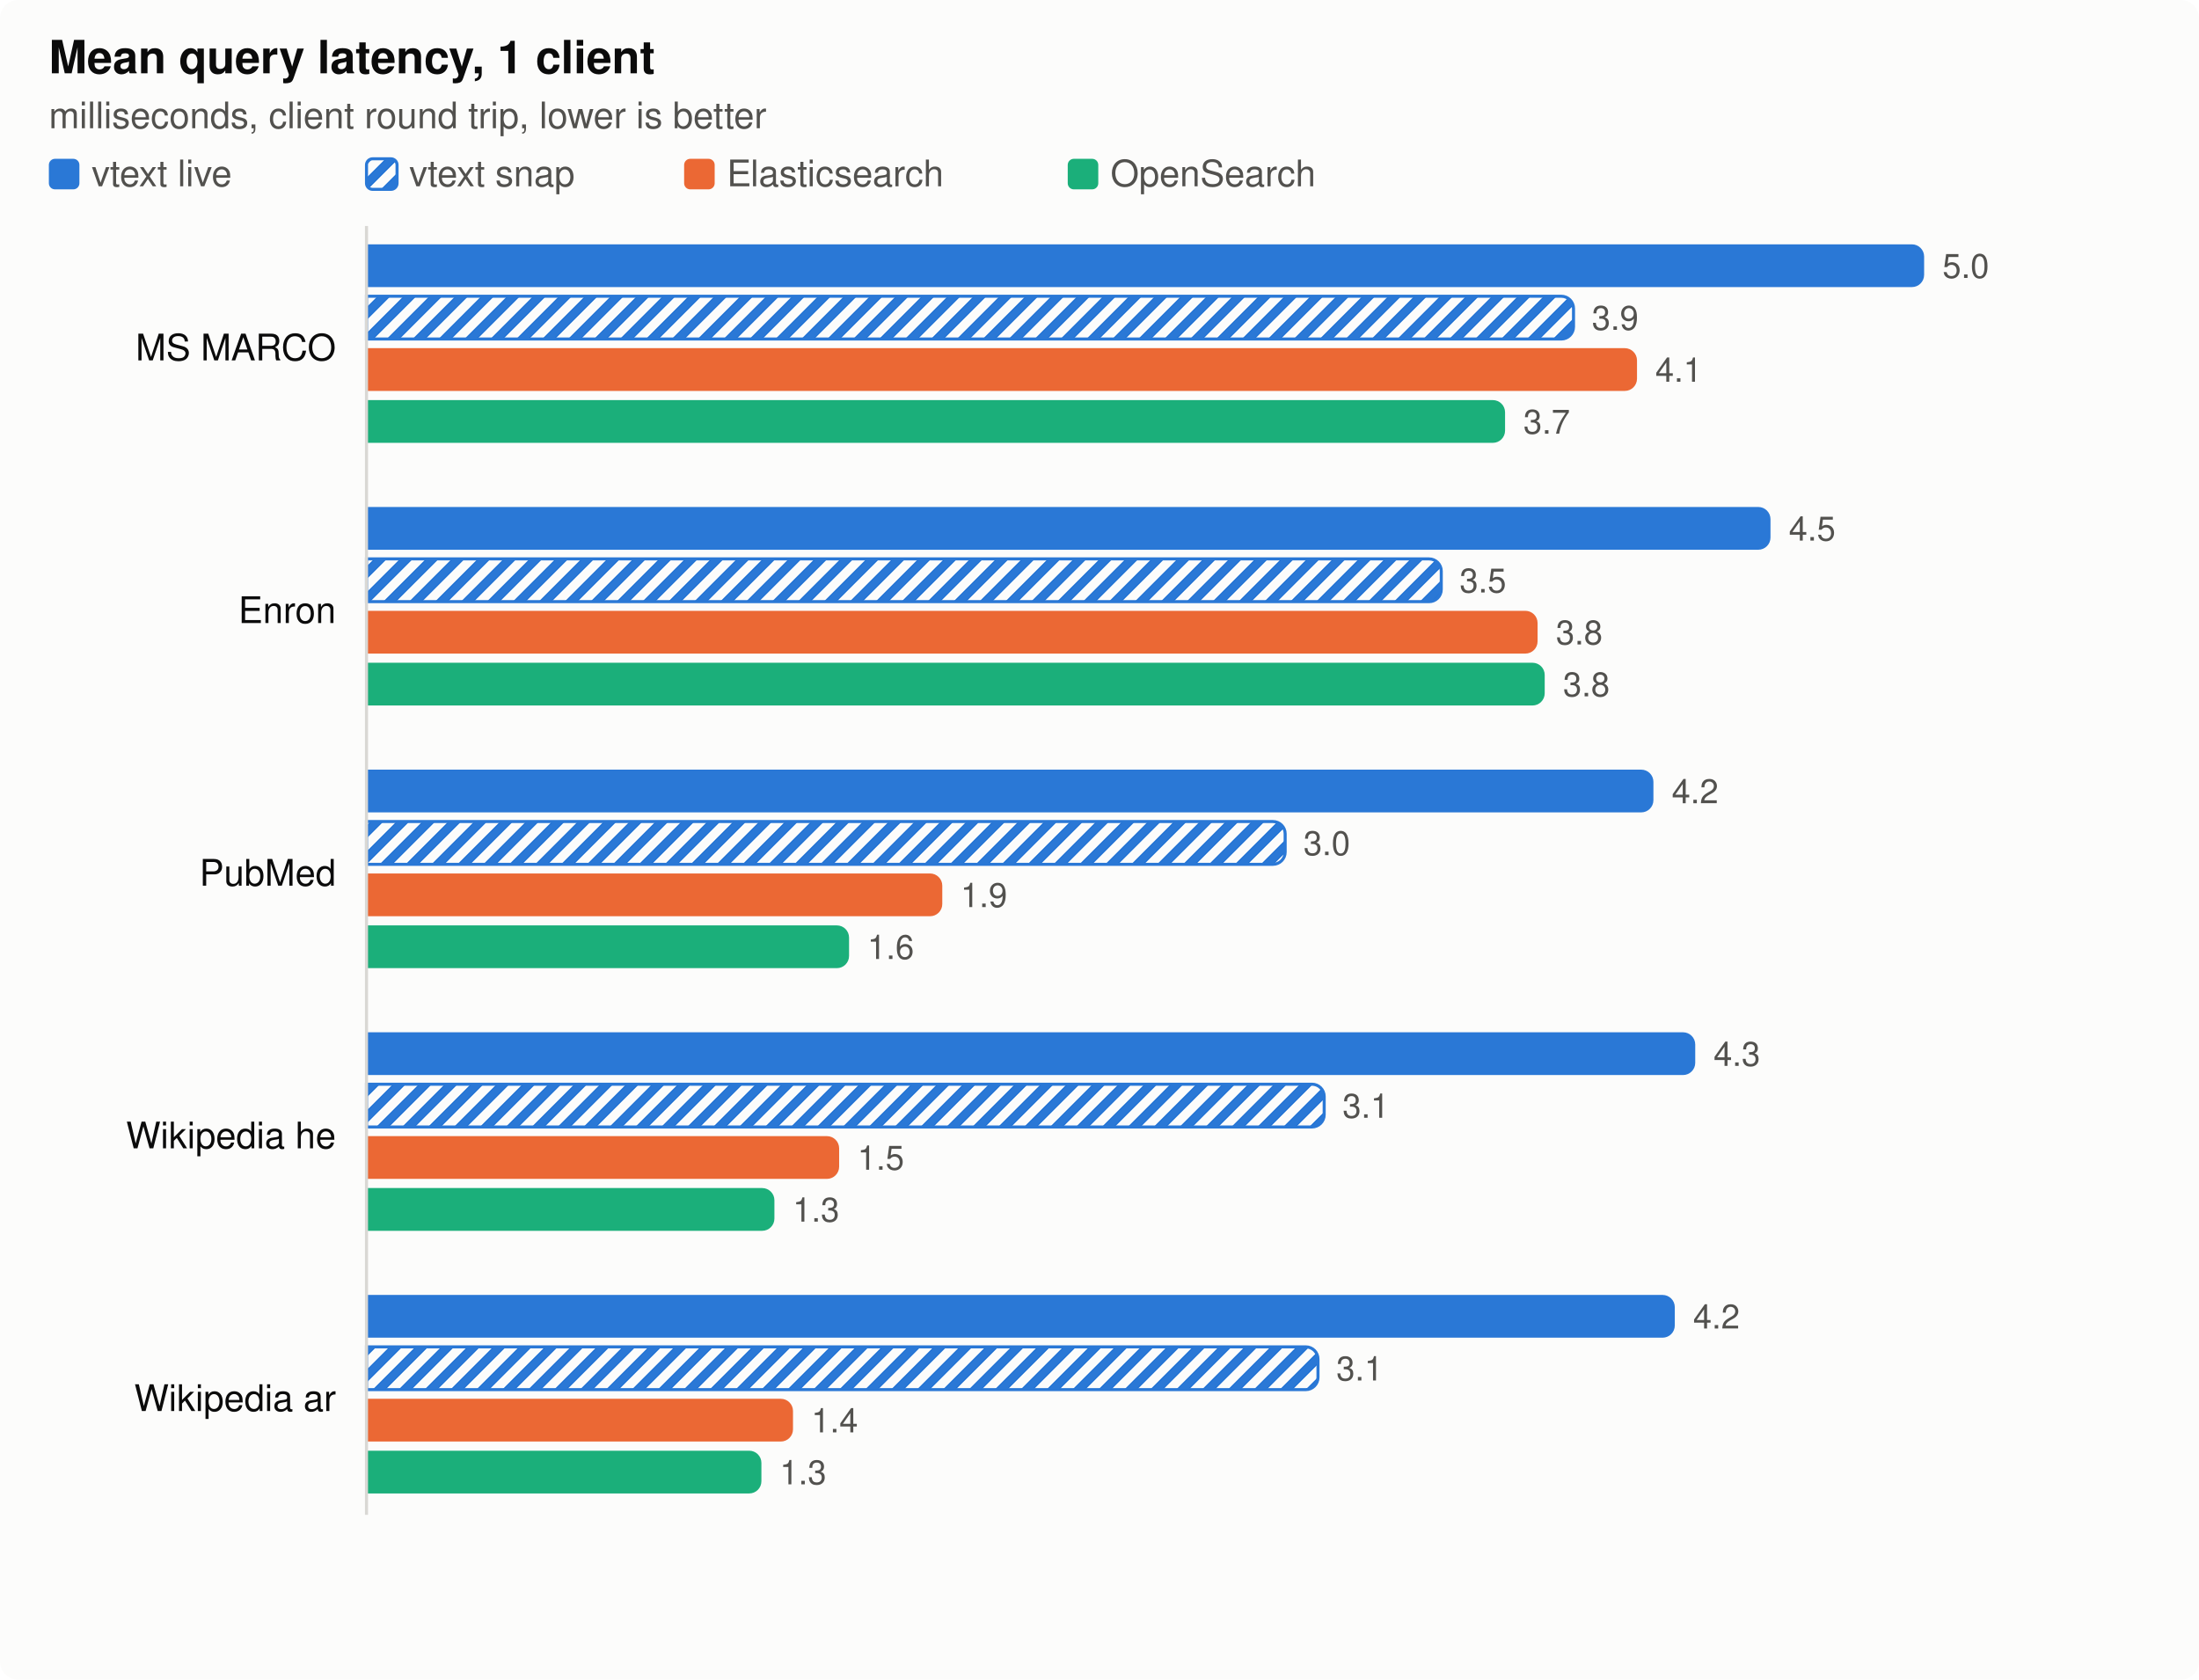
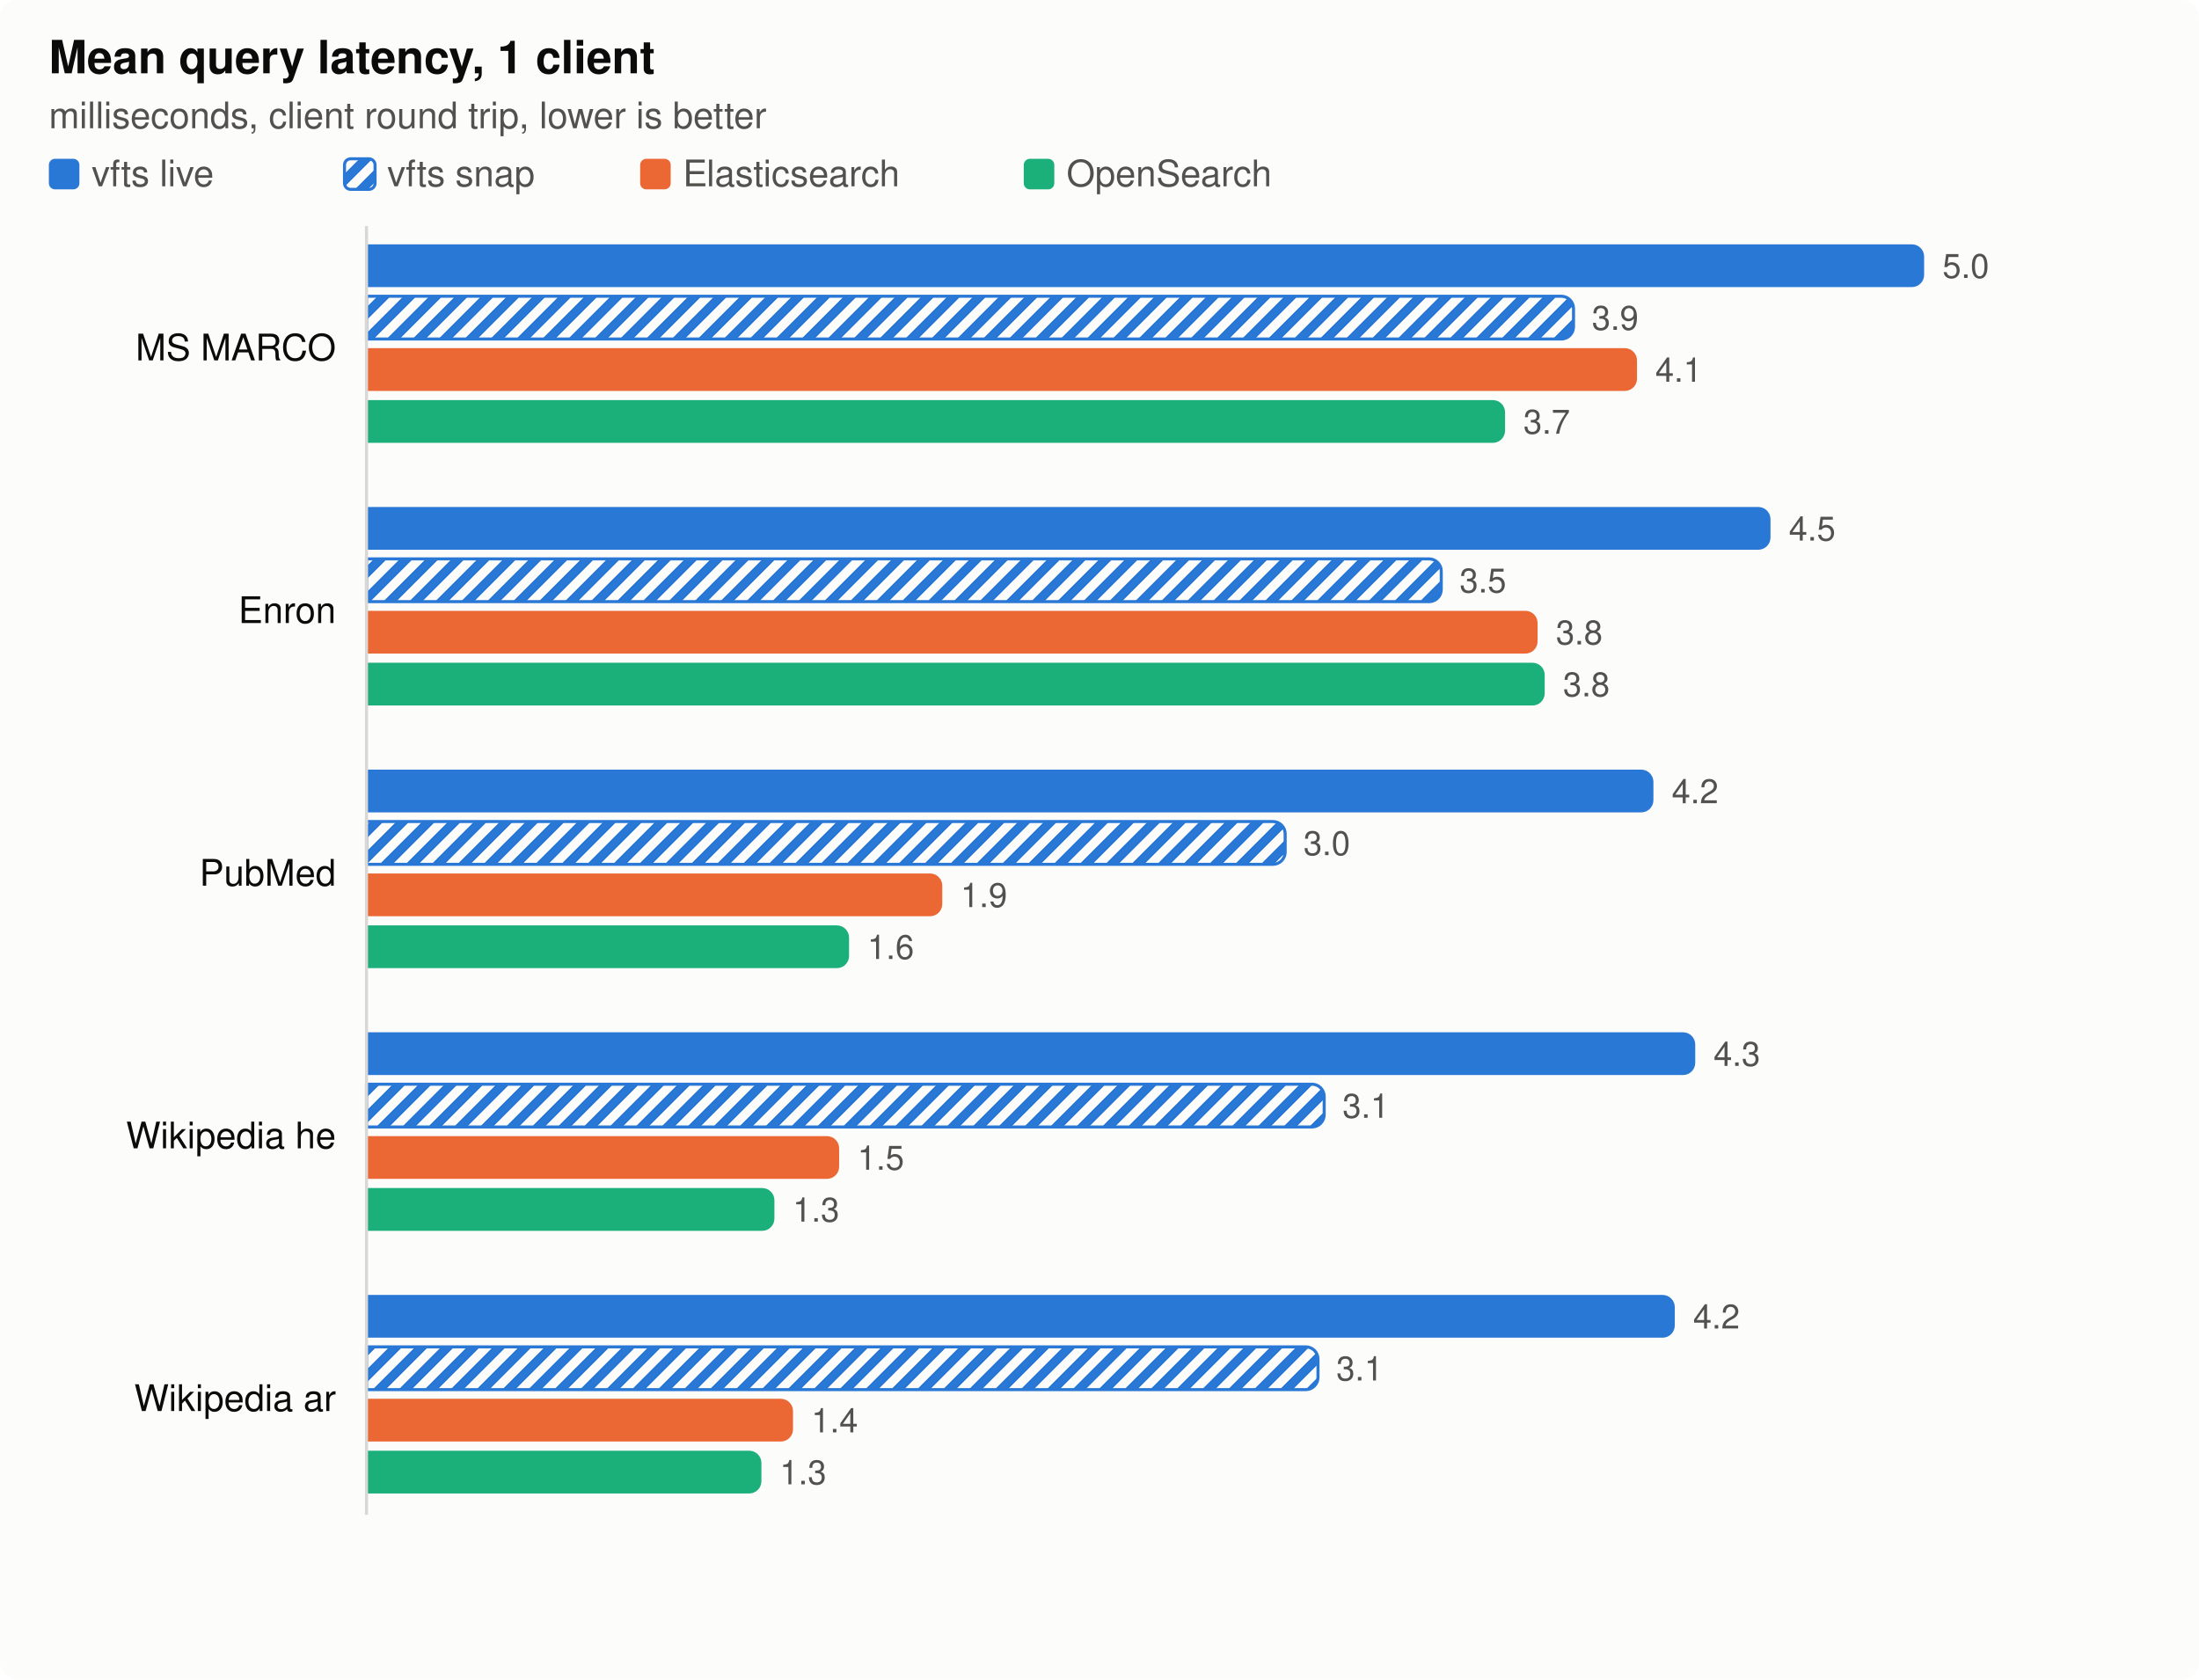
<svg xmlns="http://www.w3.org/2000/svg" width="720" height="550" viewBox="0 0 720 550" role="img" aria-label="Mean query latency, 1 client">
  <style>
.bg{fill:#fcfcfb}.t1{fill:#0b0b0b}.t2{fill:#52514e}.ax{stroke:#d9d8d4}
- .vtext{fill:#2a78d6}.es{fill:#eb6834}.os{fill:#1baf7a}.vtext_b{fill:#eda100}.vtext_s{fill:#6250d6}
- .vtext_snap{fill:url(#hatch);stroke:#2a78d6;stroke-width:1}
- @media (prefers-color-scheme: dark){.bg{fill:#1a1a19}.t1{fill:#f0efec}.t2{fill:#c3c2b7}.ax{stroke:#3a3a38}.vtext{fill:#3987e5}.es{fill:#d95926}.os{fill:#199e70}.vtext_b{fill:#c98500}.vtext_s{fill:#9085e9}.vtext_snap{fill:url(#hatch);stroke:#3987e5}}
+ .vfts{fill:#2a78d6}.es{fill:#eb6834}.os{fill:#1baf7a}.vfts_b{fill:#eda100}.vfts_s{fill:#6250d6}
+ .vfts_snap{fill:url(#hatch);stroke:#2a78d6;stroke-width:1}
+ @media (prefers-color-scheme: dark){.bg{fill:#1a1a19}.t1{fill:#f0efec}.t2{fill:#c3c2b7}.ax{stroke:#3a3a38}.vfts{fill:#3987e5}.es{fill:#d95926}.os{fill:#199e70}.vfts_b{fill:#c98500}.vfts_s{fill:#9085e9}.vfts_snap{fill:url(#hatch);stroke:#3987e5}}
text{font-family:-apple-system,Segoe UI,Helvetica,Arial,sans-serif}
</style>
  <defs>
    <pattern id="hatch" patternUnits="userSpaceOnUse" width="6" height="6" patternTransform="rotate(45)">
      <rect class="bg" width="6" height="6" />
-       <rect class="vtext" width="3" height="6" />
+       <rect class="vfts" width="3" height="6" />
    </pattern>
  </defs>
  <rect class="bg" width="720" height="550" rx="6" />
  <text class="t1" x="16" y="24" font-size="15" font-weight="600">Mean query latency, 1 client</text>
  <text class="t2" x="16" y="42" font-size="12">milliseconds, client round trip, lower is better</text>
-   <rect class="vtext" x="16" y="52" width="10" height="10" rx="2" />
-   <text class="t2" x="30" y="61" font-size="12">vtext live</text>
-   <rect class="vtext_snap" x="120.0" y="52" width="10" height="10" rx="2" />
-   <text class="t2" x="134.0" y="61" font-size="12">vtext snap</text>
-   <rect class="es" x="224.0" y="52" width="10" height="10" rx="2" />
-   <text class="t2" x="238.0" y="61" font-size="12">Elasticsearch</text>
-   <rect class="os" x="349.6" y="52" width="10" height="10" rx="2" />
-   <text class="t2" x="363.6" y="61" font-size="12">OpenSearch</text>
+   <rect class="vfts" x="16" y="52" width="10" height="10" rx="2" />
+   <text class="t2" x="30" y="61" font-size="12">vfts live</text>
+   <rect class="vfts_snap" x="112.8" y="52" width="10" height="10" rx="2" />
+   <text class="t2" x="126.8" y="61" font-size="12">vfts snap</text>
+   <rect class="es" x="209.6" y="52" width="10" height="10" rx="2" />
+   <text class="t2" x="223.6" y="61" font-size="12">Elasticsearch</text>
+   <rect class="os" x="335.2" y="52" width="10" height="10" rx="2" />
+   <text class="t2" x="349.2" y="61" font-size="12">OpenSearch</text>
  <text class="t1" x="110" y="118.0" font-size="12" text-anchor="end">MS MARCO</text>
-   <path class="vtext" d="M120,80 h506.0 a4,4 0 0 1 4,4 v6 a4,4 0 0 1 -4,4 h-506.0 z" />
+   <path class="vfts" d="M120,80 h506.0 a4,4 0 0 1 4,4 v6 a4,4 0 0 1 -4,4 h-506.0 z" />
  <text class="t2" x="636.0" y="91" font-size="11">5.0</text>
-   <path class="vtext_snap" d="M120,97 h391.202 a4,4 0 0 1 4,4 v6 a4,4 0 0 1 -4,4 h-391.202 z" />
+   <path class="vfts_snap" d="M120,97 h391.202 a4,4 0 0 1 4,4 v6 a4,4 0 0 1 -4,4 h-391.202 z" />
  <text class="t2" x="521.202" y="108" font-size="11">3.9</text>
  <path class="es" d="M120,114 h411.991 a4,4 0 0 1 4,4 v6 a4,4 0 0 1 -4,4 h-411.991 z" />
  <text class="t2" x="541.991" y="125" font-size="11">4.1</text>
  <path class="os" d="M120,131 h368.79 a4,4 0 0 1 4,4 v6 a4,4 0 0 1 -4,4 h-368.79 z" />
  <text class="t2" x="498.79" y="142" font-size="11">3.7</text>
  <text class="t1" x="110" y="204.0" font-size="12" text-anchor="end">Enron</text>
-   <path class="vtext" d="M120,166 h455.7 a4,4 0 0 1 4,4 v6 a4,4 0 0 1 -4,4 h-455.7 z" />
+   <path class="vfts" d="M120,166 h455.7 a4,4 0 0 1 4,4 v6 a4,4 0 0 1 -4,4 h-455.7 z" />
  <text class="t2" x="585.7" y="177" font-size="11">4.5</text>
-   <path class="vtext_snap" d="M120,183 h347.899 a4,4 0 0 1 4,4 v6 a4,4 0 0 1 -4,4 h-347.899 z" />
+   <path class="vfts_snap" d="M120,183 h347.899 a4,4 0 0 1 4,4 v6 a4,4 0 0 1 -4,4 h-347.899 z" />
  <text class="t2" x="477.899" y="194" font-size="11">3.5</text>
  <path class="es" d="M120,200 h379.438 a4,4 0 0 1 4,4 v6 a4,4 0 0 1 -4,4 h-379.438 z" />
  <text class="t2" x="509.438" y="211" font-size="11">3.8</text>
  <path class="os" d="M120,217 h381.771 a4,4 0 0 1 4,4 v6 a4,4 0 0 1 -4,4 h-381.771 z" />
  <text class="t2" x="511.771" y="228" font-size="11">3.8</text>
  <text class="t1" x="110" y="290.0" font-size="12" text-anchor="end">PubMed</text>
-   <path class="vtext" d="M120,252 h417.366 a4,4 0 0 1 4,4 v6 a4,4 0 0 1 -4,4 h-417.366 z" />
+   <path class="vfts" d="M120,252 h417.366 a4,4 0 0 1 4,4 v6 a4,4 0 0 1 -4,4 h-417.366 z" />
  <text class="t2" x="547.366" y="263" font-size="11">4.2</text>
-   <path class="vtext_snap" d="M120,269 h296.787 a4,4 0 0 1 4,4 v6 a4,4 0 0 1 -4,4 h-296.787 z" />
+   <path class="vfts_snap" d="M120,269 h296.787 a4,4 0 0 1 4,4 v6 a4,4 0 0 1 -4,4 h-296.787 z" />
  <text class="t2" x="426.787" y="280" font-size="11">3.0</text>
  <path class="es" d="M120,286 h184.525 a4,4 0 0 1 4,4 v6 a4,4 0 0 1 -4,4 h-184.525 z" />
  <text class="t2" x="314.525" y="297" font-size="11">1.9</text>
  <path class="os" d="M120,303 h154 a4,4 0 0 1 4,4 v6 a4,4 0 0 1 -4,4 h-154 z" />
  <text class="t2" x="284" y="314" font-size="11">1.6</text>
  <text class="t1" x="110" y="376.0" font-size="12" text-anchor="end">Wikipedia he</text>
-   <path class="vtext" d="M120,338 h431.057 a4,4 0 0 1 4,4 v6 a4,4 0 0 1 -4,4 h-431.057 z" />
+   <path class="vfts" d="M120,338 h431.057 a4,4 0 0 1 4,4 v6 a4,4 0 0 1 -4,4 h-431.057 z" />
  <text class="t2" x="561.057" y="349" font-size="11">4.3</text>
-   <path class="vtext_snap" d="M120,355 h309.565 a4,4 0 0 1 4,4 v6 a4,4 0 0 1 -4,4 h-309.565 z" />
+   <path class="vfts_snap" d="M120,355 h309.565 a4,4 0 0 1 4,4 v6 a4,4 0 0 1 -4,4 h-309.565 z" />
  <text class="t2" x="439.565" y="366" font-size="11">3.1</text>
  <path class="es" d="M120,372 h150.754 a4,4 0 0 1 4,4 v6 a4,4 0 0 1 -4,4 h-150.754 z" />
  <text class="t2" x="280.754" y="383" font-size="11">1.5</text>
  <path class="os" d="M120,389 h129.559 a4,4 0 0 1 4,4 v6 a4,4 0 0 1 -4,4 h-129.559 z" />
  <text class="t2" x="259.559" y="400" font-size="11">1.3</text>
  <text class="t1" x="110" y="462.0" font-size="12" text-anchor="end">Wikipedia ar</text>
-   <path class="vtext" d="M120,424 h424.363 a4,4 0 0 1 4,4 v6 a4,4 0 0 1 -4,4 h-424.363 z" />
+   <path class="vfts" d="M120,424 h424.363 a4,4 0 0 1 4,4 v6 a4,4 0 0 1 -4,4 h-424.363 z" />
  <text class="t2" x="554.363" y="435" font-size="11">4.2</text>
-   <path class="vtext_snap" d="M120,441 h307.537 a4,4 0 0 1 4,4 v6 a4,4 0 0 1 -4,4 h-307.537 z" />
+   <path class="vfts_snap" d="M120,441 h307.537 a4,4 0 0 1 4,4 v6 a4,4 0 0 1 -4,4 h-307.537 z" />
  <text class="t2" x="437.537" y="452" font-size="11">3.1</text>
  <path class="es" d="M120,458 h135.644 a4,4 0 0 1 4,4 v6 a4,4 0 0 1 -4,4 h-135.644 z" />
  <text class="t2" x="265.644" y="469" font-size="11">1.4</text>
  <path class="os" d="M120,475 h125.3 a4,4 0 0 1 4,4 v6 a4,4 0 0 1 -4,4 h-125.3 z" />
  <text class="t2" x="255.3" y="486" font-size="11">1.3</text>
  <line class="ax" x1="120" y1="74" x2="120" y2="496" stroke-width="1" />
</svg>
